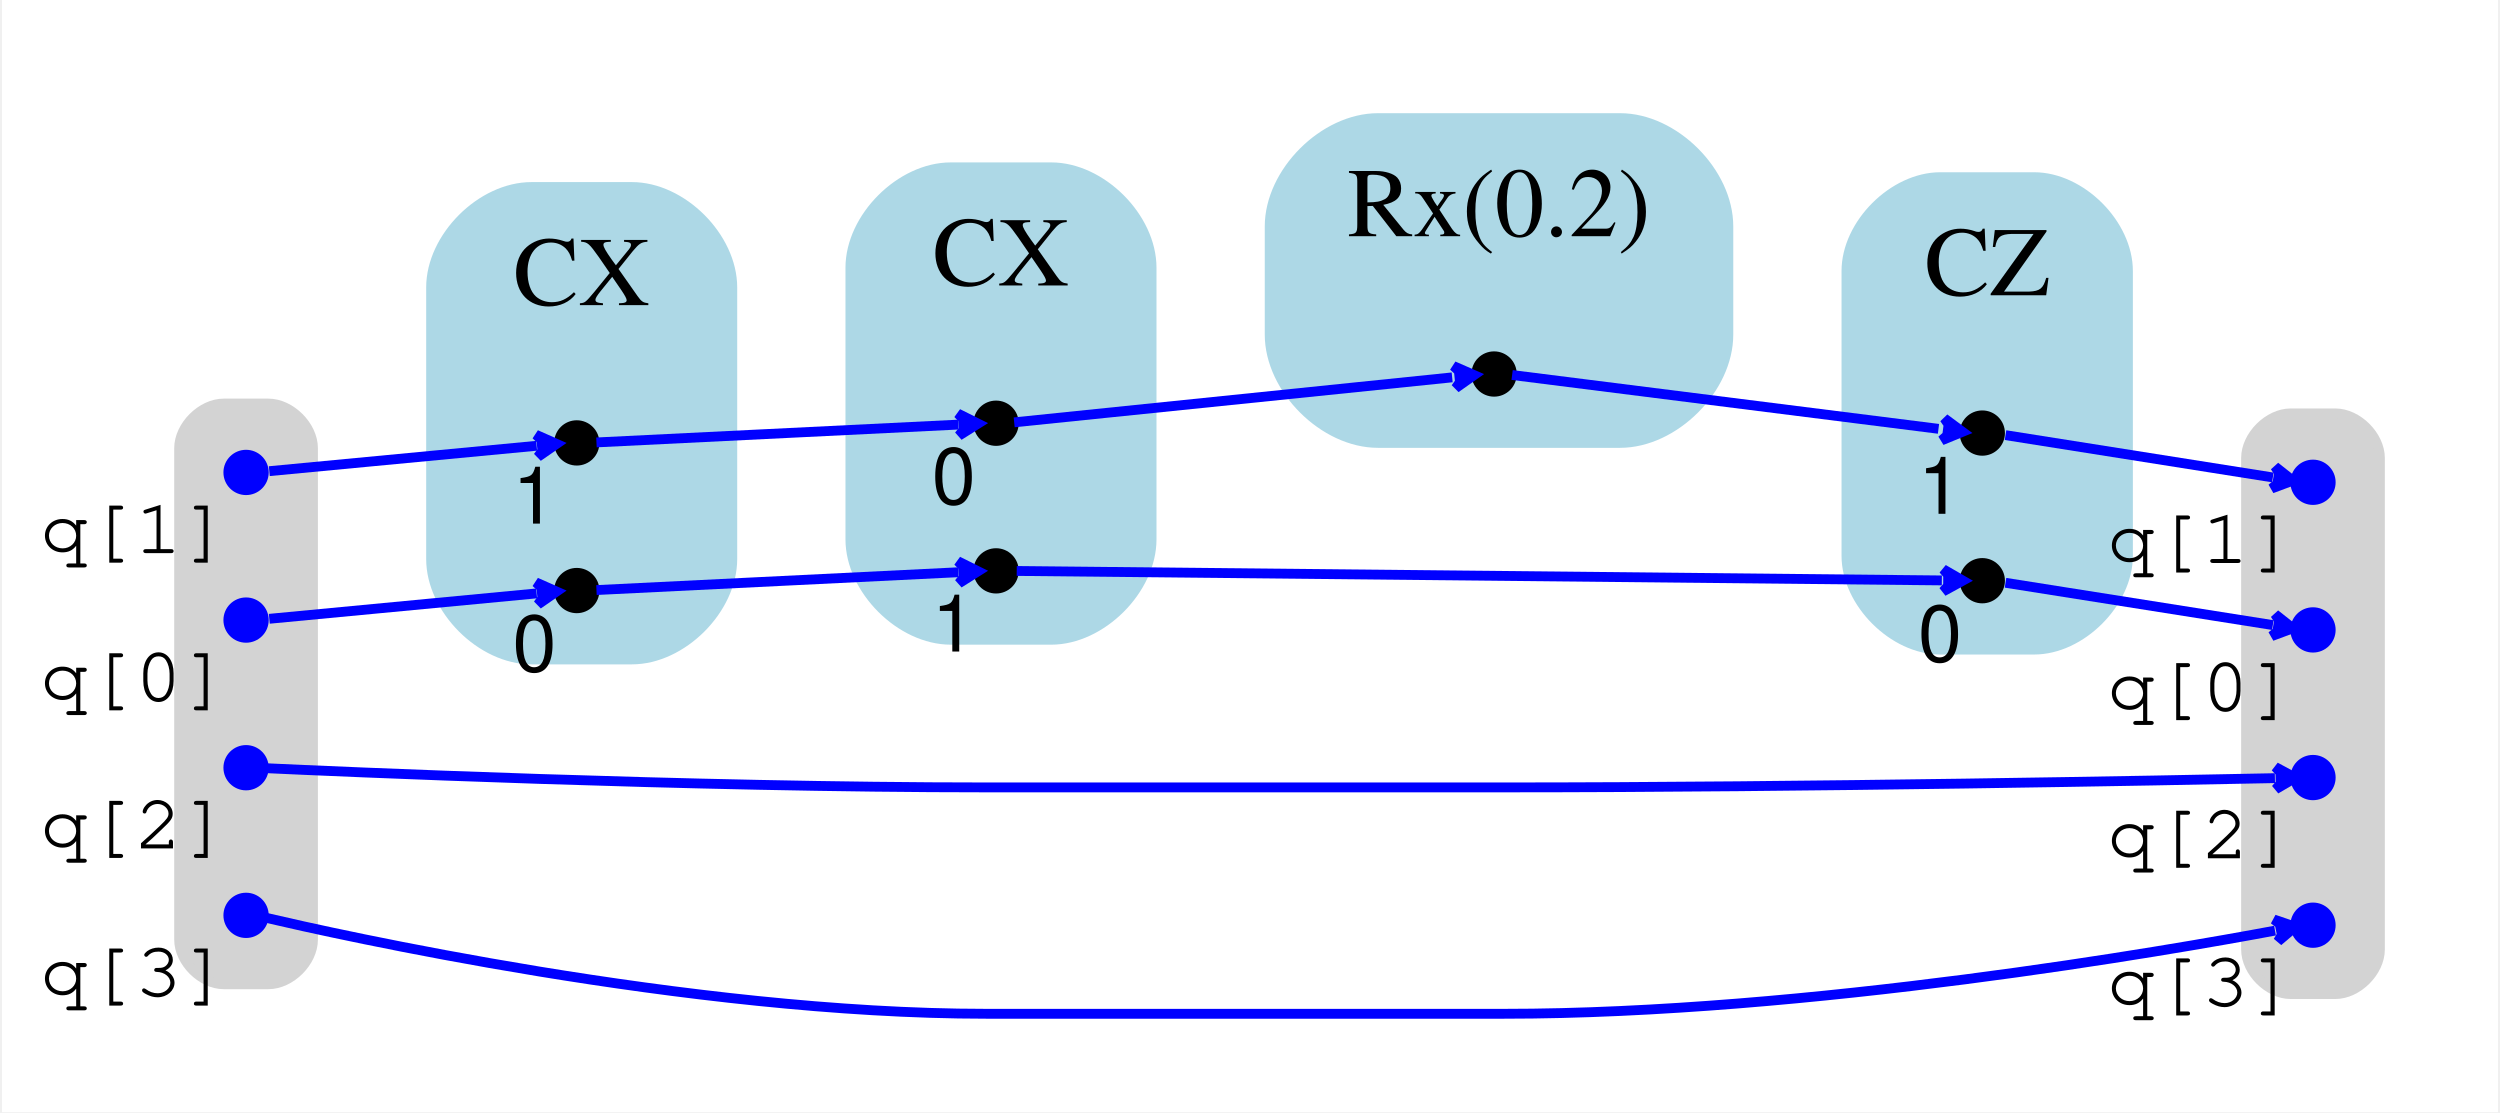
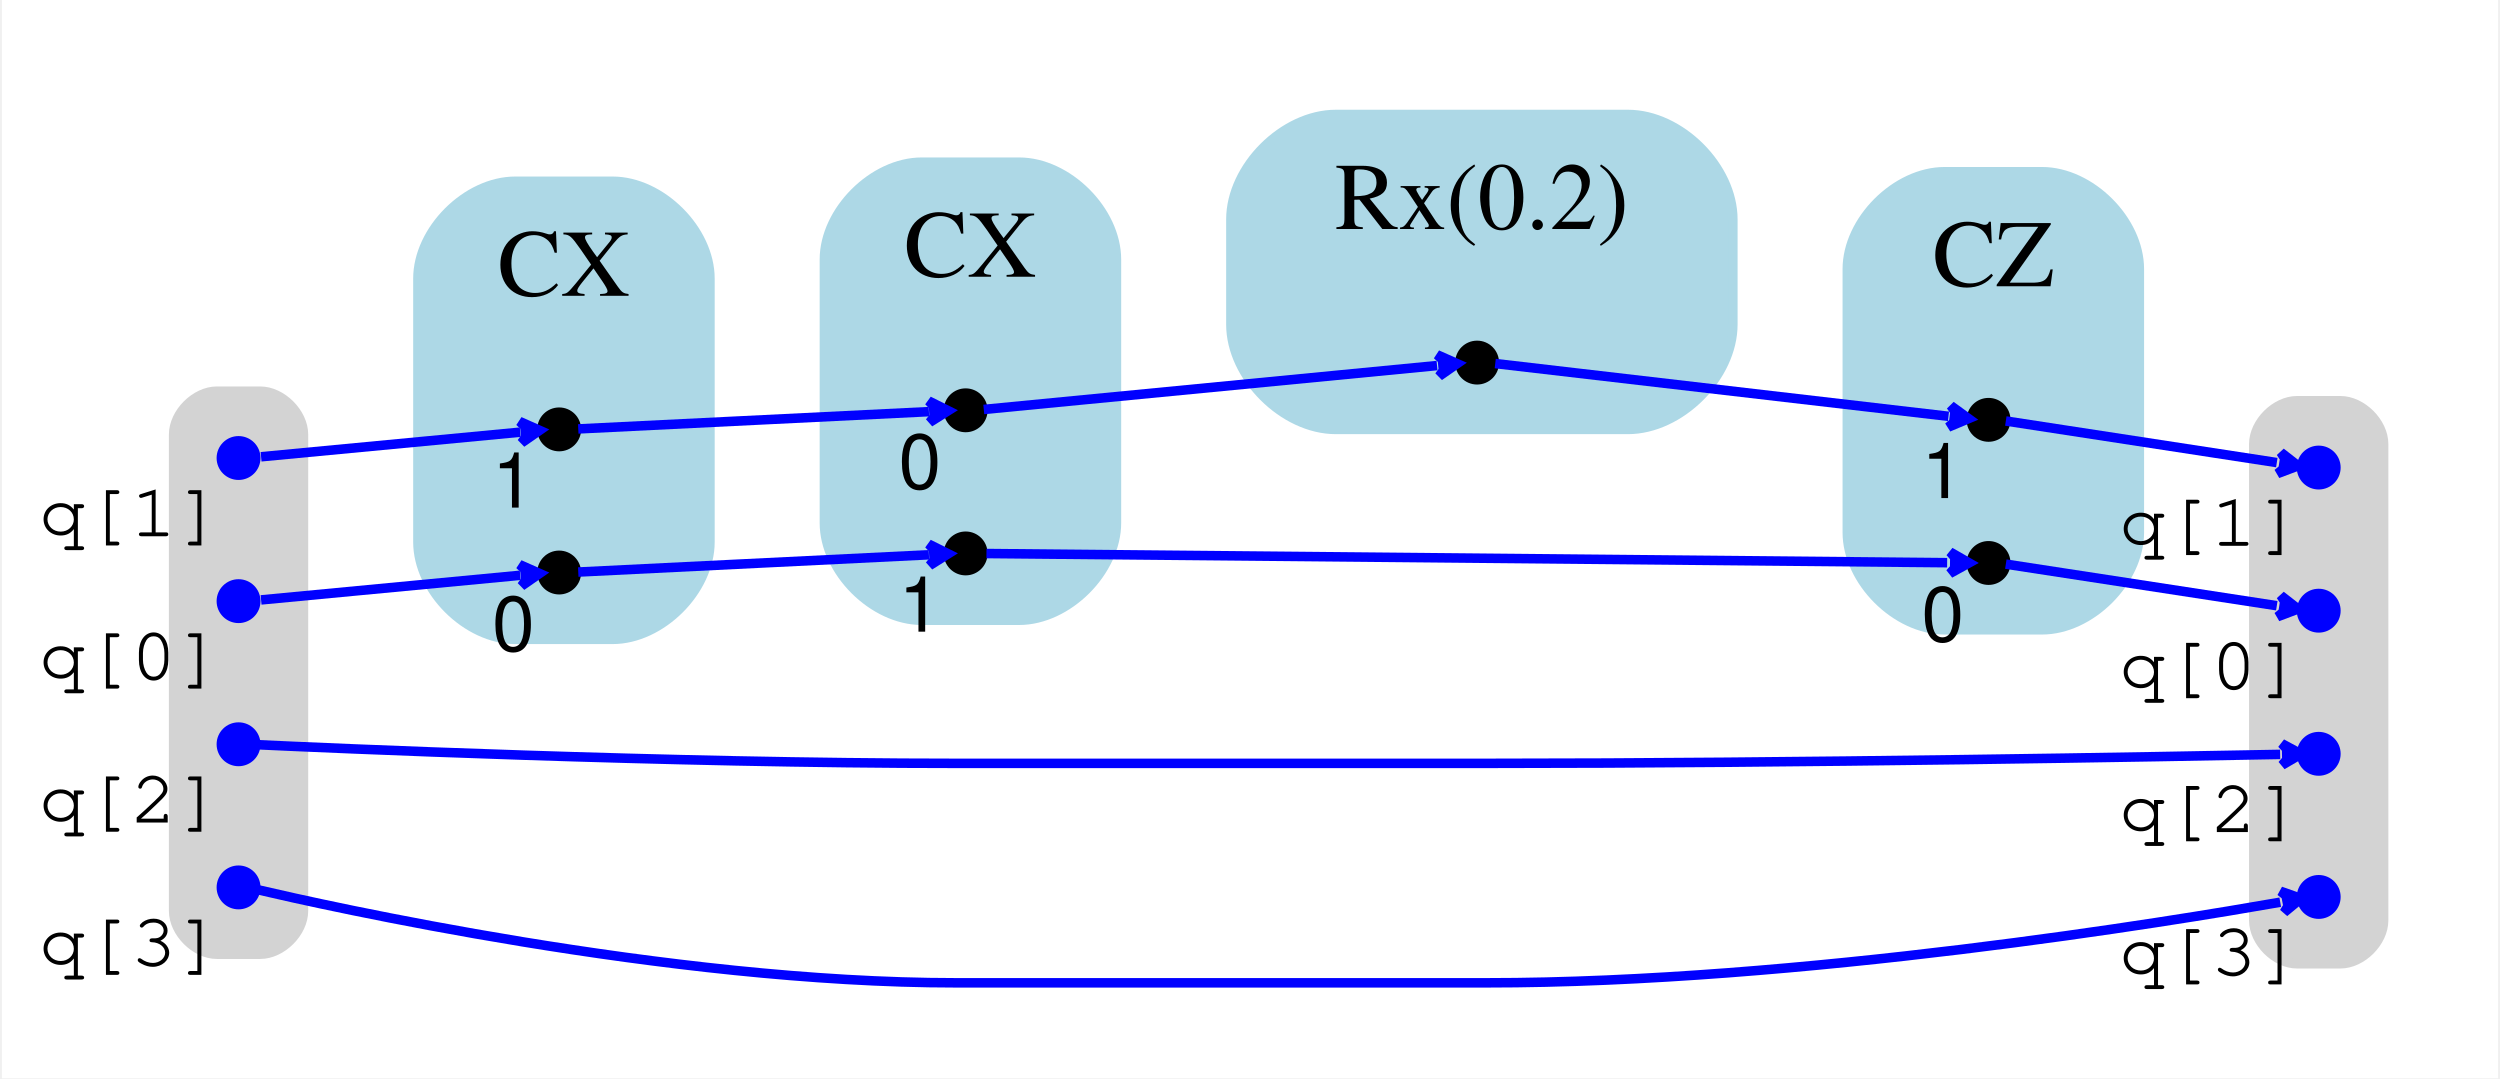
- <svg xmlns="http://www.w3.org/2000/svg" width="254pt" height="113pt" viewBox="0.00 0.00 253.60 113.00">
+ <svg xmlns="http://www.w3.org/2000/svg" width="262pt" height="113pt" viewBox="0.00 0.00 261.60 113.00">
  <g id="graph0" class="graph" transform="scale(1 1) rotate(0) translate(4 109)">
-     <polygon fill="white" stroke="transparent" points="-4,4 -4,-109 249.6,-109 249.6,4 -4,4" />
+     <polygon fill="white" stroke="transparent" points="-4,4 -4,-109 257.6,-109 257.6,4 -4,4" />
    <g id="clust1" class="cluster">
      <path fill="lightgrey" stroke="lightgrey" d="M18.53,-9C18.53,-9 23.07,-9 23.07,-9 25.33,-9 27.6,-11.27 27.6,-13.53 27.6,-13.53 27.6,-63.47 27.6,-63.47 27.6,-65.73 25.33,-68 23.07,-68 23.07,-68 18.53,-68 18.53,-68 16.27,-68 14,-65.73 14,-63.47 14,-63.47 14,-13.53 14,-13.53 14,-11.27 16.27,-9 18.53,-9" />
    </g>
    <g id="clust3" class="cluster">
-       <path fill="lightgrey" stroke="lightgrey" d="M228.53,-8C228.53,-8 233.07,-8 233.07,-8 235.33,-8 237.6,-10.27 237.6,-12.53 237.6,-12.53 237.6,-62.47 237.6,-62.47 237.6,-64.73 235.33,-67 233.07,-67 233.07,-67 228.53,-67 228.53,-67 226.27,-67 224,-64.73 224,-62.47 224,-62.47 224,-12.53 224,-12.53 224,-10.27 226.27,-8 228.53,-8" />
+       <path fill="lightgrey" stroke="lightgrey" d="M236.53,-8C236.53,-8 241.07,-8 241.07,-8 243.33,-8 245.6,-10.27 245.6,-12.53 245.6,-12.53 245.6,-62.47 245.6,-62.47 245.6,-64.73 243.33,-67 241.07,-67 241.07,-67 236.53,-67 236.53,-67 234.27,-67 232,-64.73 232,-62.47 232,-62.47 232,-12.53 232,-12.53 232,-10.27 234.27,-8 236.53,-8" />
    </g>
    <g id="clust5" class="cluster">
      <path fill="lightblue" stroke="lightblue" d="M49.8,-42C49.8,-42 60,-42 60,-42 65.1,-42 70.2,-47.1 70.2,-52.2 70.2,-52.2 70.2,-79.8 70.2,-79.8 70.2,-84.9 65.1,-90 60,-90 60,-90 49.8,-90 49.8,-90 44.7,-90 39.6,-84.9 39.6,-79.8 39.6,-79.8 39.6,-52.2 39.6,-52.2 39.6,-47.1 44.7,-42 49.8,-42" />
      <text text-anchor="middle" x="54.9" y="-78" font-family="Times,serif" font-size="10.00">CX</text>
    </g>
    <g id="clust6" class="cluster">
      <path fill="lightblue" stroke="lightblue" d="M92.4,-44C92.4,-44 102.6,-44 102.6,-44 107.7,-44 112.8,-49.1 112.8,-54.2 112.8,-54.2 112.8,-81.8 112.8,-81.8 112.8,-86.9 107.7,-92 102.6,-92 102.6,-92 92.4,-92 92.4,-92 87.3,-92 82.2,-86.9 82.2,-81.8 82.2,-81.8 82.2,-54.2 82.2,-54.2 82.2,-49.1 87.3,-44 92.4,-44" />
      <text text-anchor="middle" x="97.5" y="-80" font-family="Times,serif" font-size="10.00">CX</text>
    </g>
    <g id="clust7" class="cluster">
-       <path fill="lightblue" stroke="lightblue" d="M135.8,-64C135.8,-64 160.4,-64 160.4,-64 165.9,-64 171.4,-69.5 171.4,-75 171.4,-75 171.4,-86 171.4,-86 171.4,-91.5 165.9,-97 160.4,-97 160.4,-97 135.8,-97 135.8,-97 130.3,-97 124.8,-91.5 124.8,-86 124.8,-86 124.8,-75 124.8,-75 124.8,-69.5 130.3,-64 135.8,-64" />
-       <text text-anchor="middle" x="148.1" y="-85" font-family="Times,serif" font-size="10.00">Rx(0.2)</text>
+       <path fill="lightblue" stroke="lightblue" d="M135.8,-64C135.8,-64 166.4,-64 166.4,-64 171.9,-64 177.4,-69.5 177.4,-75 177.4,-75 177.4,-86 177.4,-86 177.4,-91.5 171.9,-97 166.4,-97 166.4,-97 135.8,-97 135.8,-97 130.3,-97 124.8,-91.5 124.8,-86 124.8,-86 124.8,-75 124.8,-75 124.8,-69.5 130.3,-64 135.8,-64" />
+       <text text-anchor="middle" x="151.1" y="-85" font-family="Times,serif" font-size="10.00">Rx(0.2)</text>
    </g>
    <g id="clust8" class="cluster">
-       <path fill="lightblue" stroke="lightblue" d="M192.93,-43C192.93,-43 202.47,-43 202.47,-43 207.23,-43 212,-47.77 212,-52.53 212,-52.53 212,-81.47 212,-81.47 212,-86.23 207.23,-91 202.47,-91 202.47,-91 192.93,-91 192.93,-91 188.17,-91 183.4,-86.23 183.4,-81.47 183.4,-81.47 183.4,-52.53 183.4,-52.53 183.4,-47.77 188.17,-43 192.93,-43" />
-       <text text-anchor="middle" x="197.7" y="-79" font-family="Times,serif" font-size="10.00">CZ</text>
+       <path fill="lightblue" stroke="lightblue" d="M199.6,-43C199.6,-43 209.8,-43 209.8,-43 214.9,-43 220,-48.1 220,-53.2 220,-53.2 220,-80.8 220,-80.8 220,-85.9 214.9,-91 209.8,-91 209.8,-91 199.6,-91 199.6,-91 194.5,-91 189.4,-85.9 189.4,-80.8 189.4,-80.8 189.4,-53.2 189.4,-53.2 189.4,-48.1 194.5,-43 199.6,-43" />
+       <text text-anchor="middle" x="204.7" y="-79" font-family="Times,serif" font-size="10.00">CZ</text>
    </g>
    <g id="node1" class="node">
      <ellipse fill="blue" stroke="blue" cx="20.8" cy="-46" rx="1.8" ry="1.8" />
      <text text-anchor="middle" x="9.5" y="-37.8" font-family="Courier,monospace" font-size="8.00">q[0]</text>
    </g>
    <g id="node9" class="node">
      <ellipse fill="black" stroke="black" cx="54.4" cy="-49" rx="1.8" ry="1.8" />
-       <text text-anchor="middle" x="50.1" y="-40.8" font-family="Helvetica,sans-Serif" font-size="8.00">0</text>
+       <text text-anchor="middle" x="49.6" y="-40.8" font-family="Helvetica,sans-Serif" font-size="8.00">0</text>
    </g>
    <g id="edge1" class="edge">
      <path fill="none" stroke="blue" d="M23.16,-46.13C27.87,-46.58 43.6,-48.07 50.32,-48.71" />
      <polygon fill="blue" stroke="blue" points="52.35,-48.9 50.25,-49.83 51.35,-48.81 50.36,-48.71 50.36,-48.71 50.36,-48.71 51.35,-48.81 50.46,-47.59 52.35,-48.9 52.35,-48.9" />
    </g>
    <g id="node2" class="node">
      <ellipse fill="blue" stroke="blue" cx="20.8" cy="-61" rx="1.8" ry="1.8" />
      <text text-anchor="middle" x="9.5" y="-52.8" font-family="Courier,monospace" font-size="8.00">q[1]</text>
    </g>
    <g id="node10" class="node">
      <ellipse fill="black" stroke="black" cx="54.4" cy="-64" rx="1.8" ry="1.8" />
-       <text text-anchor="middle" x="50.1" y="-55.8" font-family="Helvetica,sans-Serif" font-size="8.00">1</text>
+       <text text-anchor="middle" x="49.6" y="-55.8" font-family="Helvetica,sans-Serif" font-size="8.00">1</text>
    </g>
    <g id="edge2" class="edge">
      <path fill="none" stroke="blue" d="M23.16,-61.13C27.87,-61.58 43.6,-63.07 50.32,-63.71" />
      <polygon fill="blue" stroke="blue" points="52.35,-63.9 50.25,-64.83 51.35,-63.81 50.36,-63.71 50.36,-63.71 50.36,-63.71 51.35,-63.81 50.46,-62.59 52.35,-63.9 52.35,-63.9" />
    </g>
    <g id="node3" class="node">
      <ellipse fill="blue" stroke="blue" cx="20.8" cy="-31" rx="1.8" ry="1.8" />
      <text text-anchor="middle" x="9.5" y="-22.8" font-family="Courier,monospace" font-size="8.00">q[2]</text>
    </g>
    <g id="node7" class="node">
-       <ellipse fill="blue" stroke="blue" cx="230.8" cy="-30" rx="1.8" ry="1.8" />
-       <text text-anchor="middle" x="219.5" y="-21.8" font-family="Courier,monospace" font-size="8.00">q[2]</text>
+       <ellipse fill="blue" stroke="blue" cx="238.8" cy="-30" rx="1.8" ry="1.8" />
+       <text text-anchor="middle" x="227.5" y="-21.8" font-family="Courier,monospace" font-size="8.00">q[2]</text>
    </g>
    <g id="edge3" class="edge">
-       <path fill="none" stroke="blue" d="M22.85,-30.95C29.45,-30.64 66.1,-29 96,-29 96,-29 96,-29 148.6,-29 179.27,-29 216.46,-29.72 226.93,-29.94" />
-       <polygon fill="blue" stroke="blue" points="229,-29.98 226.98,-31.07 228,-29.96 227,-29.94 227,-29.94 227,-29.94 228,-29.96 227.02,-28.82 229,-29.98 229,-29.98" />
+       <path fill="none" stroke="blue" d="M22.85,-30.95C29.45,-30.64 66.1,-29 96,-29 96,-29 96,-29 151.6,-29 184.16,-29 223.64,-29.72 234.76,-29.94" />
+       <polygon fill="blue" stroke="blue" points="236.95,-29.98 234.93,-31.07 235.95,-29.96 234.95,-29.94 234.95,-29.94 234.95,-29.94 235.95,-29.96 234.97,-28.82 236.95,-29.98 236.95,-29.98" />
    </g>
    <g id="node4" class="node">
      <ellipse fill="blue" stroke="blue" cx="20.8" cy="-16" rx="1.8" ry="1.8" />
      <text text-anchor="middle" x="9.5" y="-7.8" font-family="Courier,monospace" font-size="8.00">q[3]</text>
    </g>
    <g id="node8" class="node">
-       <ellipse fill="blue" stroke="blue" cx="230.8" cy="-15" rx="1.8" ry="1.8" />
-       <text text-anchor="middle" x="219.5" y="-6.8" font-family="Courier,monospace" font-size="8.00">q[3]</text>
+       <ellipse fill="blue" stroke="blue" cx="238.8" cy="-15" rx="1.8" ry="1.8" />
+       <text text-anchor="middle" x="227.5" y="-6.8" font-family="Courier,monospace" font-size="8.00">q[3]</text>
    </g>
    <g id="edge4" class="edge">
-       <path fill="none" stroke="blue" d="M22.84,-15.75C29.41,-14.21 65.84,-6 96,-6 96,-6 96,-6 148.6,-6 179.46,-6 216.51,-12.5 226.94,-14.45" />
-       <polygon fill="blue" stroke="blue" points="229,-14.84 226.83,-15.58 228.02,-14.66 227.04,-14.47 227.04,-14.47 227.04,-14.47 228.02,-14.66 227.25,-13.36 229,-14.84 229,-14.84" />
+       <path fill="none" stroke="blue" d="M22.84,-15.75C29.41,-14.21 65.84,-6 96,-6 96,-6 96,-6 151.6,-6 184.34,-6 223.69,-12.5 234.77,-14.45" />
+       <polygon fill="blue" stroke="blue" points="236.95,-14.84 234.79,-15.6 235.97,-14.67 234.99,-14.49 234.99,-14.49 234.99,-14.49 235.97,-14.67 235.18,-13.38 236.95,-14.84 236.95,-14.84" />
    </g>
    <g id="node5" class="node">
-       <ellipse fill="blue" stroke="blue" cx="230.8" cy="-45" rx="1.8" ry="1.8" />
-       <text text-anchor="middle" x="219.5" y="-36.8" font-family="Courier,monospace" font-size="8.00">q[0]</text>
+       <ellipse fill="blue" stroke="blue" cx="238.8" cy="-45" rx="1.8" ry="1.8" />
+       <text text-anchor="middle" x="227.5" y="-36.8" font-family="Courier,monospace" font-size="8.00">q[0]</text>
    </g>
    <g id="node6" class="node">
-       <ellipse fill="blue" stroke="blue" cx="230.8" cy="-60" rx="1.8" ry="1.8" />
-       <text text-anchor="middle" x="219.5" y="-51.8" font-family="Courier,monospace" font-size="8.00">q[1]</text>
+       <ellipse fill="blue" stroke="blue" cx="238.8" cy="-60" rx="1.8" ry="1.8" />
+       <text text-anchor="middle" x="227.5" y="-51.8" font-family="Courier,monospace" font-size="8.00">q[1]</text>
    </g>
    <g id="node12" class="node">
      <ellipse fill="black" stroke="black" cx="97" cy="-51" rx="1.8" ry="1.8" />
-       <text text-anchor="middle" x="92.7" y="-42.8" font-family="Helvetica,sans-Serif" font-size="8.00">1</text>
+       <text text-anchor="middle" x="92.2" y="-42.8" font-family="Helvetica,sans-Serif" font-size="8.00">1</text>
    </g>
    <g id="edge5" class="edge">
      <path fill="none" stroke="blue" d="M56.4,-49.05C61.54,-49.3 84.95,-50.46 93.15,-50.86" />
      <polygon fill="blue" stroke="blue" points="95.17,-50.96 93.12,-51.98 94.17,-50.91 93.17,-50.86 93.17,-50.86 93.17,-50.86 94.17,-50.91 93.23,-49.74 95.17,-50.96 95.17,-50.96" />
    </g>
    <g id="node11" class="node">
      <ellipse fill="black" stroke="black" cx="97" cy="-66" rx="1.8" ry="1.8" />
-       <text text-anchor="middle" x="92.7" y="-57.8" font-family="Helvetica,sans-Serif" font-size="8.00">0</text>
+       <text text-anchor="middle" x="92.2" y="-57.8" font-family="Helvetica,sans-Serif" font-size="8.00">0</text>
    </g>
    <g id="edge6" class="edge">
      <path fill="none" stroke="blue" d="M56.4,-64.05C61.54,-64.3 84.95,-65.46 93.15,-65.86" />
      <polygon fill="blue" stroke="blue" points="95.17,-65.96 93.12,-66.98 94.17,-65.91 93.17,-65.86 93.17,-65.86 93.17,-65.86 94.17,-65.91 93.23,-64.74 95.17,-65.96 95.17,-65.96" />
    </g>
    <g id="node13" class="node">
-       <ellipse fill="black" stroke="black" cx="147.6" cy="-71" rx="1.8" ry="1.8" />
+       <ellipse fill="black" stroke="black" cx="150.6" cy="-71" rx="1.8" ry="1.8" />
+     </g>
+     <g id="edge8" class="edge">
+       <path fill="none" stroke="blue" d="M98.9,-66.09C104.62,-66.64 136.17,-69.7 146.4,-70.69" />
+       <polygon fill="blue" stroke="blue" points="148.51,-70.89 146.41,-71.82 147.52,-70.8 146.52,-70.7 146.52,-70.7 146.52,-70.7 147.52,-70.8 146.63,-69.58 148.51,-70.89 148.51,-70.89" />
+     </g>
+     <g id="node14" class="node">
+       <ellipse fill="black" stroke="black" cx="204.2" cy="-50" rx="1.8" ry="1.8" />
+       <text text-anchor="middle" x="199.4" y="-41.8" font-family="Helvetica,sans-Serif" font-size="8.00">0</text>
    </g>
    <g id="edge7" class="edge">
-       <path fill="none" stroke="blue" d="M98.84,-66.09C104.19,-66.64 133.45,-69.65 143.34,-70.66" />
-       <polygon fill="blue" stroke="blue" points="145.57,-70.89 143.47,-71.81 144.58,-70.79 143.58,-70.69 143.58,-70.69 143.58,-70.69 144.58,-70.79 143.7,-69.57 145.57,-70.89 145.57,-70.89" />
-     </g>
-     <g id="node14" class="node">
-       <ellipse fill="black" stroke="black" cx="197.2" cy="-50" rx="1.8" ry="1.8" />
-       <text text-anchor="middle" x="192.9" y="-41.8" font-family="Helvetica,sans-Serif" font-size="8.00">0</text>
-     </g>
-     <g id="edge8" class="edge">
-       <path fill="none" stroke="blue" d="M99.1,-50.99C108.66,-50.89 177.54,-50.19 193.09,-50.03" />
-       <polygon fill="blue" stroke="blue" points="195.23,-50.01 193.24,-51.16 194.23,-50.02 193.23,-50.03 193.23,-50.03 193.23,-50.03 194.23,-50.02 193.22,-48.91 195.23,-50.01 195.23,-50.01" />
+       <path fill="none" stroke="blue" d="M99.18,-50.99C109.42,-50.89 183.21,-50.19 199.86,-50.03" />
+       <polygon fill="blue" stroke="blue" points="202.16,-50.01 200.17,-51.15 201.16,-50.02 200.16,-50.03 200.16,-50.03 200.16,-50.03 201.16,-50.02 200.15,-48.9 202.16,-50.01 202.16,-50.01" />
    </g>
    <g id="node15" class="node">
-       <ellipse fill="black" stroke="black" cx="197.2" cy="-65" rx="1.8" ry="1.8" />
-       <text text-anchor="middle" x="192.9" y="-56.8" font-family="Helvetica,sans-Serif" font-size="8.00">1</text>
+       <ellipse fill="black" stroke="black" cx="204.2" cy="-65" rx="1.8" ry="1.8" />
+       <text text-anchor="middle" x="199.4" y="-56.8" font-family="Helvetica,sans-Serif" font-size="8.00">1</text>
    </g>
    <g id="edge9" class="edge">
-       <path fill="none" stroke="blue" d="M149.43,-70.9C154.62,-70.24 182.83,-66.69 192.75,-65.43" />
-       <polygon fill="blue" stroke="blue" points="195.19,-65.13 193.35,-66.49 194.2,-65.25 193.21,-65.38 193.21,-65.38 193.21,-65.38 194.2,-65.25 193.07,-64.26 195.19,-65.13 195.19,-65.13" />
+       <path fill="none" stroke="blue" d="M152.5,-70.9C158.22,-70.23 189.77,-66.56 200,-65.37" />
+       <polygon fill="blue" stroke="blue" points="202.11,-65.13 200.25,-66.48 201.12,-65.24 200.12,-65.36 200.12,-65.36 200.12,-65.36 201.12,-65.24 199.99,-64.24 202.11,-65.13 202.11,-65.13" />
    </g>
    <g id="edge11" class="edge">
-       <path fill="none" stroke="blue" d="M199.56,-49.79C204.27,-49.04 220,-46.55 226.72,-45.49" />
-       <polygon fill="blue" stroke="blue" points="228.75,-45.17 226.95,-46.59 227.76,-45.32 226.77,-45.48 226.77,-45.48 226.77,-45.48 227.76,-45.32 226.6,-44.37 228.75,-45.17 228.75,-45.17" />
+       <path fill="none" stroke="blue" d="M206.01,-49.88C209.92,-49.28 227.04,-46.65 234.41,-45.52" />
+       <polygon fill="blue" stroke="blue" points="236.64,-45.18 234.83,-46.59 235.65,-45.33 234.66,-45.48 234.66,-45.48 234.66,-45.48 235.65,-45.33 234.49,-44.37 236.64,-45.18 236.64,-45.18" />
    </g>
    <g id="edge10" class="edge">
-       <path fill="none" stroke="blue" d="M199.56,-64.79C204.27,-64.04 220,-61.55 226.72,-60.49" />
-       <polygon fill="blue" stroke="blue" points="228.75,-60.17 226.95,-61.59 227.76,-60.32 226.77,-60.48 226.77,-60.48 226.77,-60.48 227.76,-60.32 226.6,-59.37 228.75,-60.17 228.75,-60.17" />
+       <path fill="none" stroke="blue" d="M206.01,-64.88C209.92,-64.28 227.04,-61.65 234.41,-60.52" />
+       <polygon fill="blue" stroke="blue" points="236.64,-60.18 234.83,-61.59 235.65,-60.33 234.66,-60.48 234.66,-60.48 234.66,-60.48 235.65,-60.33 234.49,-59.37 236.64,-60.18 236.64,-60.18" />
    </g>
  </g>
</svg>
